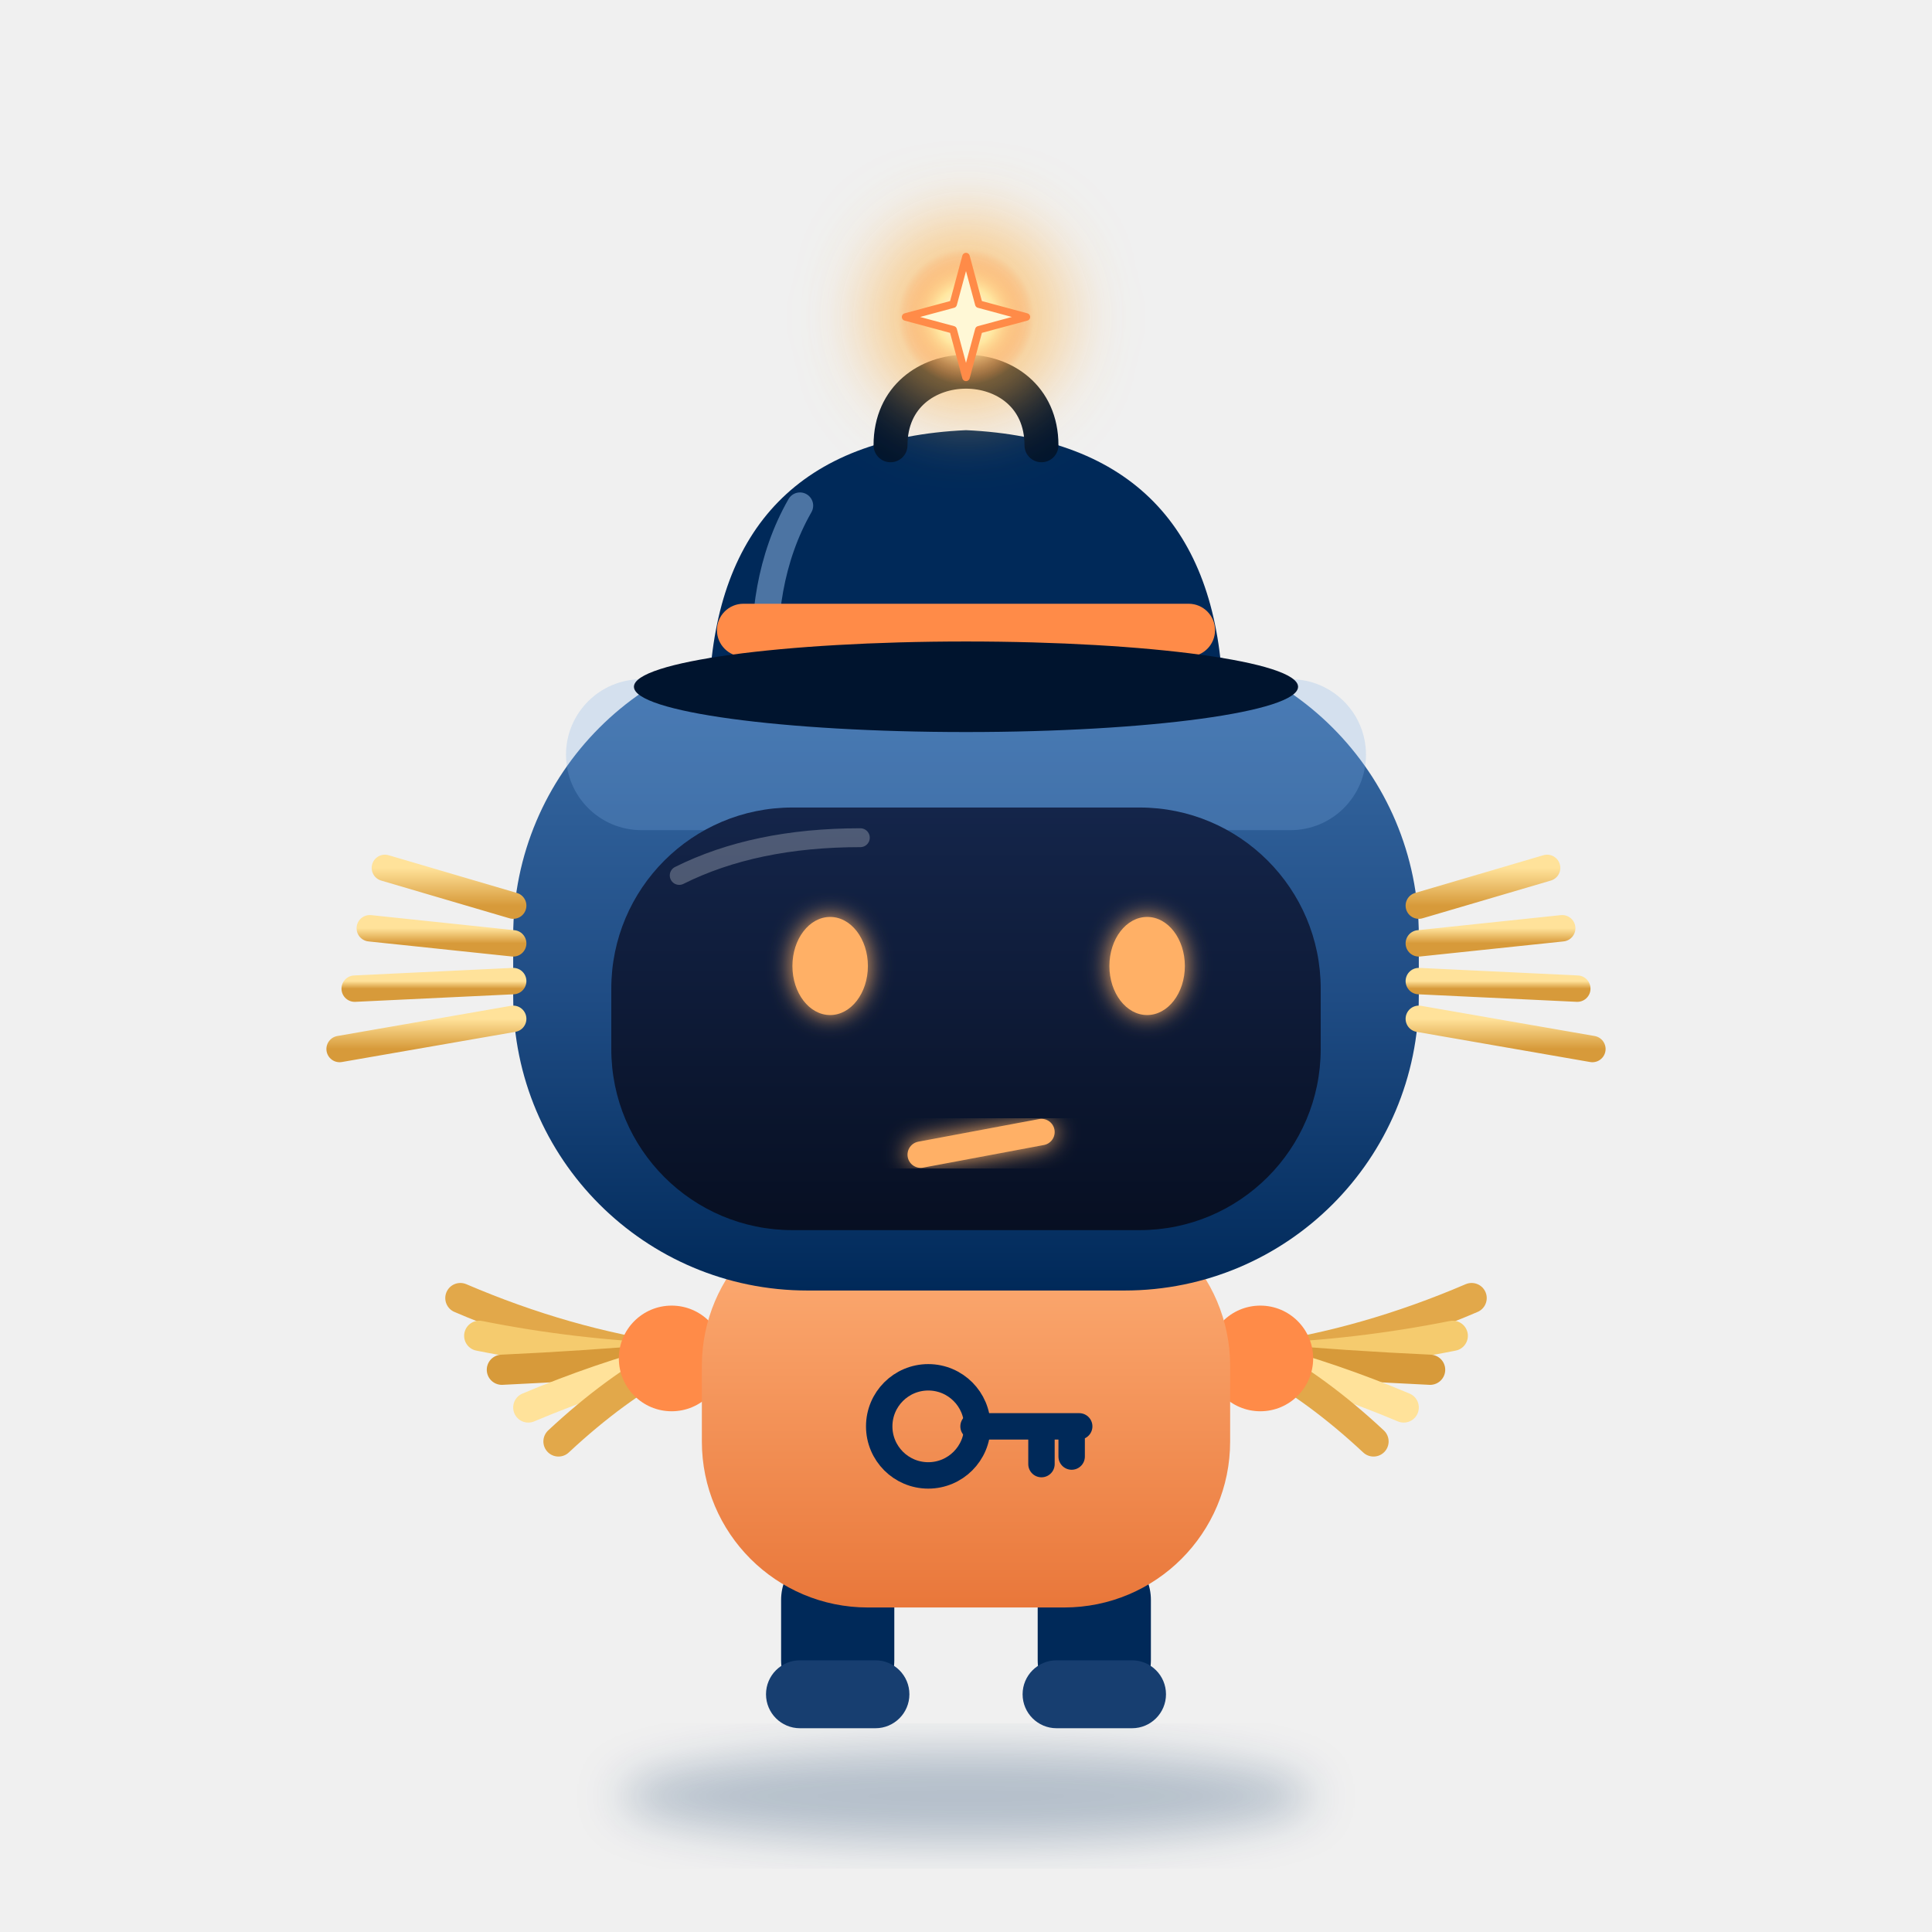
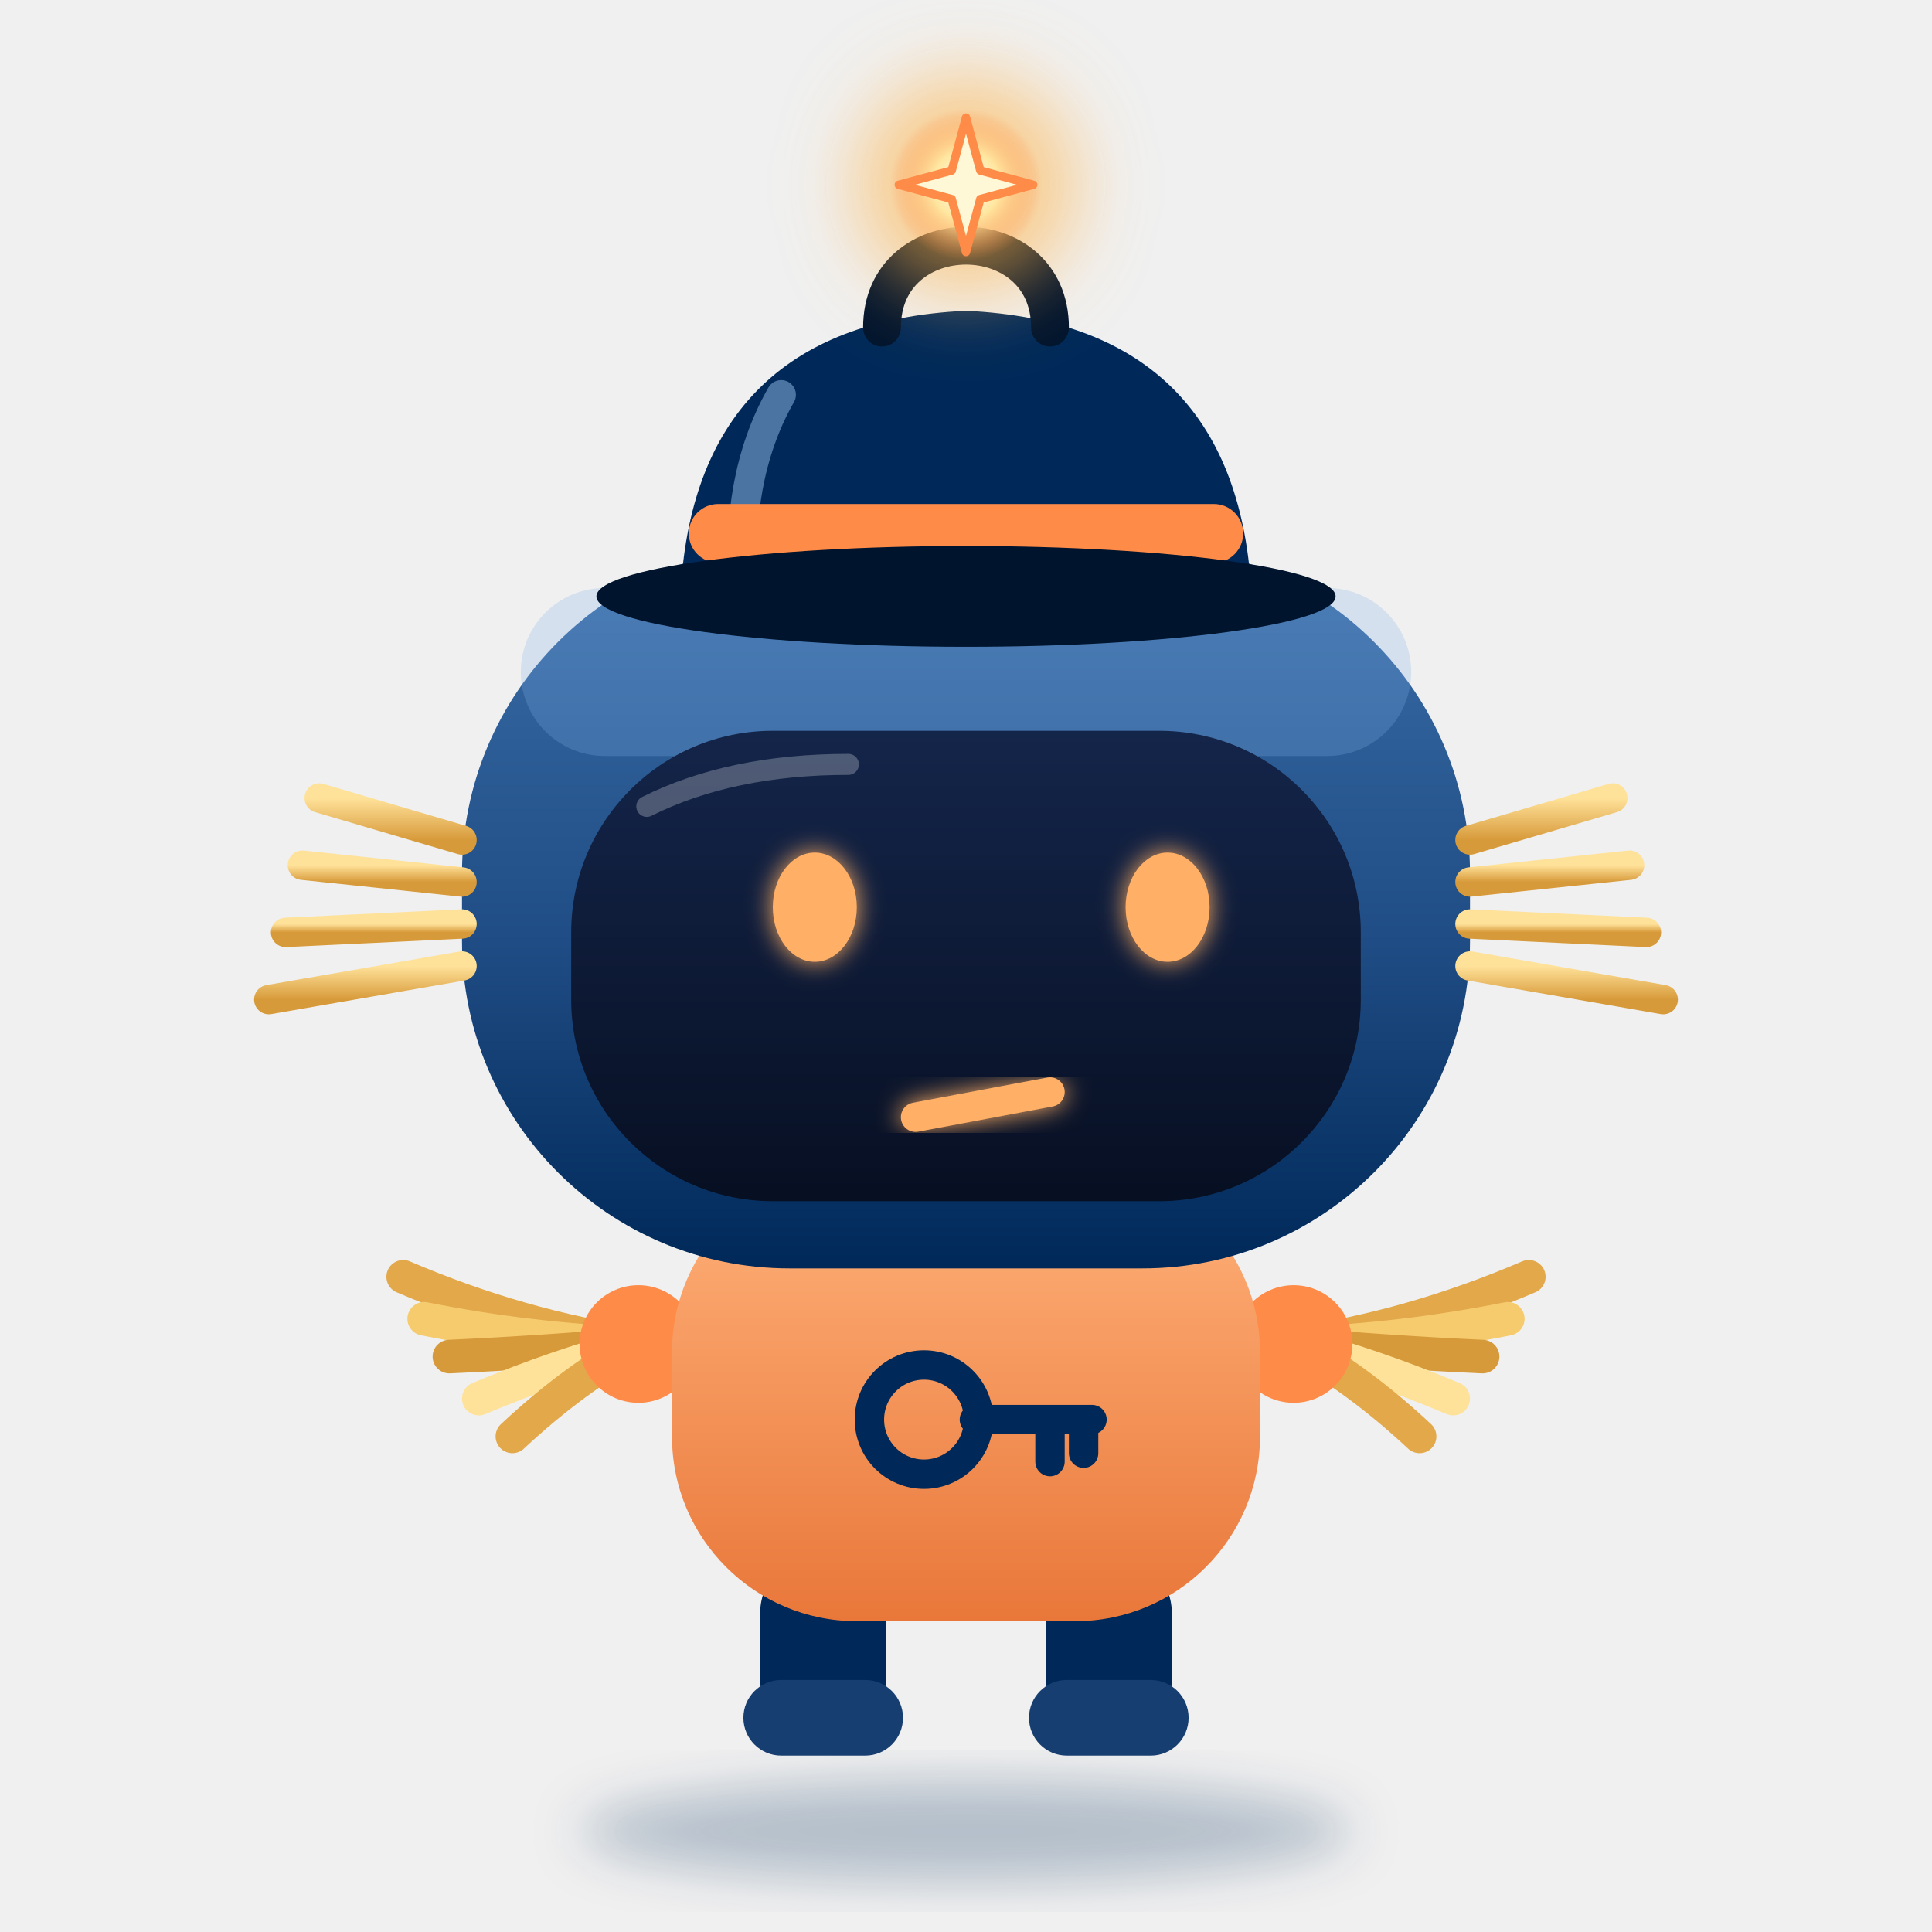
- <svg xmlns="http://www.w3.org/2000/svg" width="512" height="512" viewBox="0 0 512 512">
+ <svg xmlns="http://www.w3.org/2000/svg" width="460" height="460" viewBox="26 40 460 460">
  <defs>
    <filter id="soft" x="-30%" y="-30%" width="160%" height="160%">
      <feGaussianBlur stdDeviation="6" />
    </filter>
    <filter id="eyeglow" x="-60%" y="-60%" width="220%" height="220%">
      <feGaussianBlur stdDeviation="3" result="b" />
      <feMerge>
        <feMergeNode in="b" />
        <feMergeNode in="SourceGraphic" />
      </feMerge>
    </filter>
    <filter id="glowf" x="-80%" y="-80%" width="260%" height="260%">
      <feGaussianBlur stdDeviation="9" />
    </filter>
    <linearGradient id="shell" x1="0" y1="0" x2="0" y2="1">
      <stop offset="0" stop-color="#3B6EA8" />
      <stop offset="0.55" stop-color="#1F4C84" />
      <stop offset="1" stop-color="#002959" />
    </linearGradient>
    <linearGradient id="body" x1="0" y1="0" x2="0" y2="1">
      <stop offset="0" stop-color="#FFB27A" />
      <stop offset="1" stop-color="#E9773A" />
    </linearGradient>
    <linearGradient id="visor" x1="0" y1="0" x2="0" y2="1">
      <stop offset="0" stop-color="#14254A" />
      <stop offset="1" stop-color="#070F22" />
    </linearGradient>
    <linearGradient id="straw" x1="0" y1="0" x2="0" y2="1">
      <stop offset="0" stop-color="#FFE29A" />
      <stop offset="1" stop-color="#D79A3A" />
    </linearGradient>
    <radialGradient id="spark" cx="50%" cy="50%" r="50%">
      <stop offset="0" stop-color="#fff" />
      <stop offset="0.45" stop-color="#FFE7A0" />
      <stop offset="1" stop-color="#FF8B48" stop-opacity="0" />
    </radialGradient>
  </defs>
  <ellipse cx="256" cy="476" rx="92" ry="12" fill="#002959" opacity="0.25" filter="url(#soft)">
-     <animate attributeName="rx" values="92;78;92" dur="3s" repeatCount="indefinite" />
+     <animate attributeName="rx" values="96;64;96;96" keyTimes="0;0.4;0.75;1" dur="1.4s" repeatCount="indefinite" />
+     <animate attributeName="opacity" values="0.3;0.12;0.3;0.3" keyTimes="0;0.4;0.75;1" dur="1.4s" repeatCount="indefinite" />
  </ellipse>
  <g>
-     <animateTransform attributeName="transform" type="translate" values="0 0;0 -10;0 0" dur="3s" repeatCount="indefinite" calcMode="spline" keySplines=".45 0 .55 1;.45 0 .55 1" />
-     <rect x="207" y="410" width="30" height="44" rx="14" fill="#002959" />
-     <rect x="203" y="440" width="38" height="18" rx="9" fill="#173E70" />
-     <rect x="275" y="410" width="30" height="44" rx="14" fill="#002959" />
-     <rect x="271" y="440" width="38" height="18" rx="9" fill="#173E70" />
-     <g>
-       <path d="M178 360 Q150 356 122 344" fill="none" stroke="#E2A84A" stroke-width="8" stroke-linecap="round" />
-       <path d="M178 360 Q152 359 127 354" fill="none" stroke="#F5CB6E" stroke-width="8" stroke-linecap="round" />
-       <path d="M178 360 Q155 362 133 363" fill="none" stroke="#D79A3A" stroke-width="8" stroke-linecap="round" />
-       <path d="M178 360 Q159 365 140 373" fill="none" stroke="#FFE29A" stroke-width="8" stroke-linecap="round" />
-       <path d="M178 360 Q163 368 148 382" fill="none" stroke="#E2A84A" stroke-width="8" stroke-linecap="round" />
-       <circle cx="178" cy="360" r="14" fill="#FF8B48" />
-     </g>
-     <g>
-       <path d="M334 360 Q362 356 390 344" fill="none" stroke="#E2A84A" stroke-width="8" stroke-linecap="round" />
-       <path d="M334 360 Q360 359 385 354" fill="none" stroke="#F5CB6E" stroke-width="8" stroke-linecap="round" />
-       <path d="M334 360 Q357 362 379 363" fill="none" stroke="#D79A3A" stroke-width="8" stroke-linecap="round" />
-       <path d="M334 360 Q353 365 372 373" fill="none" stroke="#FFE29A" stroke-width="8" stroke-linecap="round" />
-       <path d="M334 360 Q349 368 364 382" fill="none" stroke="#E2A84A" stroke-width="8" stroke-linecap="round" />
-       <circle cx="334" cy="360" r="14" fill="#FF8B48" />
-     </g>
-     <rect x="186" y="318" width="140" height="108" rx="44" fill="url(#body)" />
-     <path d="M206 336 Q256 326 306 336" fill="none" stroke="#FFF1DE" stroke-width="6" stroke-linecap="round" opacity="0.6" />
-     <g transform="translate(256 378)">
-       <circle cx="-10" cy="0" r="13" fill="none" stroke="#002959" stroke-width="7" />
-       <path d="M2 0 H30 M20 0 V10 M28 0 V8" stroke="#002959" stroke-width="7" stroke-linecap="round" fill="none" />
-     </g>
-     <rect x="136" y="170" width="240" height="172" rx="78" fill="url(#shell)" />
-     <rect x="150" y="180" width="212" height="40" rx="20" fill="#7FB0E6" opacity="0.25" />
-     <path d="M136 240 L102 230" stroke="url(#straw)" stroke-width="7" stroke-linecap="round" />
-     <path d="M136 250 L98 246" stroke="url(#straw)" stroke-width="7" stroke-linecap="round" />
-     <path d="M136 260 L94 262" stroke="url(#straw)" stroke-width="7" stroke-linecap="round" />
-     <path d="M136 270 L90 278" stroke="url(#straw)" stroke-width="7" stroke-linecap="round" />
-     <path d="M376 240 L410 230" stroke="url(#straw)" stroke-width="7" stroke-linecap="round" />
-     <path d="M376 250 L414 246" stroke="url(#straw)" stroke-width="7" stroke-linecap="round" />
-     <path d="M376 260 L418 262" stroke="url(#straw)" stroke-width="7" stroke-linecap="round" />
-     <path d="M376 270 L422 278" stroke="url(#straw)" stroke-width="7" stroke-linecap="round" />
-     <rect x="162" y="214" width="188" height="112" rx="48" fill="url(#visor)" />
-     <path d="M180 232 Q200 222 228 222" fill="none" stroke="#FFFFFF" stroke-width="5" stroke-linecap="round" opacity="0.25" />
-     <g transform="translate(220 256)">
+     <animateTransform attributeName="transform" type="translate" values="0 0;0 -30;0 0;0 0" keyTimes="0;0.4;0.75;1" dur="1.4s" repeatCount="indefinite" calcMode="spline" keySplines=".2 .8 .4 1;.6 0 .8 .2;0 0 1 1" />
+     <g transform="translate(256 458)">
      <g>
-         <animateTransform attributeName="transform" type="scale" additive="sum" values="1 1;1 1;1 0.1;1 1;1 1;1 1;1 0.1;1 1;1 1" keyTimes="0;0.5;0.53;0.56;0.6;0.88;0.91;0.94;1" dur="5.5s" repeatCount="indefinite" />
-         <ellipse rx="10" ry="13" fill="#FFB066" filter="url(#eyeglow)" />
+         <animateTransform attributeName="transform" type="scale" values="1 1;0.96 1.06;1 1;1.1 0.88;1 1" keyTimes="0;0.4;0.7;0.78;1" dur="1.4s" repeatCount="indefinite" />
+         <g transform="translate(-256 -458)">
+           <rect x="207" y="410" width="30" height="44" rx="14" fill="#002959" />
+           <rect x="203" y="440" width="38" height="18" rx="9" fill="#173E70" />
+           <rect x="275" y="410" width="30" height="44" rx="14" fill="#002959" />
+           <rect x="271" y="440" width="38" height="18" rx="9" fill="#173E70" />
+           <g>
+             <animateTransform attributeName="transform" type="rotate" values="-8 178 360;14 178 360;-8 178 360" dur="1.4s" repeatCount="indefinite" />
+             <path d="M178 360 Q150 356 122 344" fill="none" stroke="#E2A84A" stroke-width="8" stroke-linecap="round" />
+             <path d="M178 360 Q152 359 127 354" fill="none" stroke="#F5CB6E" stroke-width="8" stroke-linecap="round" />
+             <path d="M178 360 Q155 362 133 363" fill="none" stroke="#D79A3A" stroke-width="8" stroke-linecap="round" />
+             <path d="M178 360 Q159 365 140 373" fill="none" stroke="#FFE29A" stroke-width="8" stroke-linecap="round" />
+             <path d="M178 360 Q163 368 148 382" fill="none" stroke="#E2A84A" stroke-width="8" stroke-linecap="round" />
+             <circle cx="178" cy="360" r="14" fill="#FF8B48" />
+           </g>
+           <g>
+             <animateTransform attributeName="transform" type="rotate" values="8 334 360;-14 334 360;8 334 360" dur="1.4s" repeatCount="indefinite" />
+             <path d="M334 360 Q362 356 390 344" fill="none" stroke="#E2A84A" stroke-width="8" stroke-linecap="round" />
+             <path d="M334 360 Q360 359 385 354" fill="none" stroke="#F5CB6E" stroke-width="8" stroke-linecap="round" />
+             <path d="M334 360 Q357 362 379 363" fill="none" stroke="#D79A3A" stroke-width="8" stroke-linecap="round" />
+             <path d="M334 360 Q353 365 372 373" fill="none" stroke="#FFE29A" stroke-width="8" stroke-linecap="round" />
+             <path d="M334 360 Q349 368 364 382" fill="none" stroke="#E2A84A" stroke-width="8" stroke-linecap="round" />
+             <circle cx="334" cy="360" r="14" fill="#FF8B48" />
+           </g>
+           <rect x="186" y="318" width="140" height="108" rx="44" fill="url(#body)" />
+           <path d="M206 336 Q256 326 306 336" fill="none" stroke="#FFF1DE" stroke-width="6" stroke-linecap="round" opacity="0.6" />
+           <g transform="translate(256 378)">
+             <circle cx="-10" cy="0" r="13" fill="none" stroke="#002959" stroke-width="7" />
+             <path d="M2 0 H30 M20 0 V10 M28 0 V8" stroke="#002959" stroke-width="7" stroke-linecap="round" fill="none" />
+           </g>
+           <g>
+             <animateTransform attributeName="transform" type="rotate" values="-7 256 300;7 256 300;-7 256 300" dur="2.8s" repeatCount="indefinite" calcMode="spline" keySplines=".45 0 .55 1;.45 0 .55 1" />
+             <rect x="136" y="170" width="240" height="172" rx="78" fill="url(#shell)" />
+             <rect x="150" y="180" width="212" height="40" rx="20" fill="#7FB0E6" opacity="0.25" />
+             <path d="M136 240 L102 230" stroke="url(#straw)" stroke-width="7" stroke-linecap="round" />
+             <path d="M136 250 L98 246" stroke="url(#straw)" stroke-width="7" stroke-linecap="round" />
+             <path d="M136 260 L94 262" stroke="url(#straw)" stroke-width="7" stroke-linecap="round" />
+             <path d="M136 270 L90 278" stroke="url(#straw)" stroke-width="7" stroke-linecap="round" />
+             <path d="M376 240 L410 230" stroke="url(#straw)" stroke-width="7" stroke-linecap="round" />
+             <path d="M376 250 L414 246" stroke="url(#straw)" stroke-width="7" stroke-linecap="round" />
+             <path d="M376 260 L418 262" stroke="url(#straw)" stroke-width="7" stroke-linecap="round" />
+             <path d="M376 270 L422 278" stroke="url(#straw)" stroke-width="7" stroke-linecap="round" />
+             <rect x="162" y="214" width="188" height="112" rx="48" fill="url(#visor)" />
+             <path d="M180 232 Q200 222 228 222" fill="none" stroke="#FFFFFF" stroke-width="5" stroke-linecap="round" opacity="0.25" />
+             <g transform="translate(220 256)">
+               <g>
+                 <animateTransform attributeName="transform" type="scale" additive="sum" values="1 1;1 1;1 0.1;1 1;1 1;1 1;1 0.1;1 1;1 1" keyTimes="0;0.5;0.53;0.56;0.6;0.88;0.91;0.94;1" dur="5.5s" repeatCount="indefinite" />
+                 <ellipse rx="10" ry="13" fill="#FFB066" filter="url(#eyeglow)" />
+               </g>
+             </g>
+             <g transform="translate(304 256)">
+               <g>
+                 <animateTransform attributeName="transform" type="scale" additive="sum" values="1 1;1 1;1 0.1;1 1;1 1;1 1;1 0.1;1 1;1 1" keyTimes="0;0.5;0.53;0.56;0.6;0.88;0.91;0.94;1" dur="5.5s" repeatCount="indefinite" />
+                 <ellipse rx="10" ry="13" fill="#FFB066" filter="url(#eyeglow)" />
+               </g>
+             </g>
+             <path d="M244 306 L276 300" fill="none" stroke="#FFB066" stroke-width="7" stroke-linecap="round" filter="url(#eyeglow)" />
+             <path d="M188 182 C190 140 212 116 256 114 C300 116 322 140 324 182 Z" fill="#002959" />
+             <path d="M212 134 C204 148 202 164 203 178" fill="none" stroke="#7FA6D3" stroke-width="7" stroke-linecap="round" opacity="0.6" />
+             <rect x="190" y="160" width="132" height="14" rx="7" fill="#FF8B48" />
+             <ellipse cx="256" cy="182" rx="88" ry="12" fill="#00142E" />
+             <path d="M236 118 C236 92 276 92 276 118" fill="none" stroke="#00142E" stroke-width="9" stroke-linecap="round" />
+             <circle cx="256" cy="84" r="26" fill="#FFB347" opacity="0.6" filter="url(#glowf)">
+               <animate attributeName="opacity" values="0.35;0.9;0.35" dur="1.8s" repeatCount="indefinite" />
+             </circle>
+             <circle cx="256" cy="84" r="18" fill="url(#spark)" />
+             <path d="M256.0 68.0 L259.4 80.6 L272.0 84.0 L259.4 87.4 L256.0 100.0 L252.6 87.4 L240.0 84.0 L252.6 80.6 Z" fill="#FFF8D6" stroke="#FF8B48" stroke-width="2" stroke-linejoin="round" />
+           </g>
+           <circle cx="392" cy="168" r="8" fill="#EEF3FA" stroke="#B9C7DA" stroke-width="2" opacity="0">
+             <animate attributeName="opacity" values="0;1;1;0" keyTimes="0;0.1;0.8;1" dur="3.6s" repeatCount="indefinite" />
+           </circle>
+           <circle cx="412" cy="136" r="12" fill="#EEF3FA" stroke="#B9C7DA" stroke-width="2" opacity="0">
+             <animate attributeName="opacity" values="0;1;1;0" keyTimes="0;0.3;0.8;1" dur="3.6s" repeatCount="indefinite" />
+           </circle>
+           <circle cx="440" cy="96" r="22" fill="#EEF3FA" stroke="#B9C7DA" stroke-width="2" opacity="0">
+             <animate attributeName="opacity" values="0;1;1;0" keyTimes="0;0.5;0.8;1" dur="3.6s" repeatCount="indefinite" />
+           </circle>
+         </g>
      </g>
    </g>
-     <g transform="translate(304 256)">
-       <g>
-         <animateTransform attributeName="transform" type="scale" additive="sum" values="1 1;1 1;1 0.1;1 1;1 1;1 1;1 0.1;1 1;1 1" keyTimes="0;0.5;0.53;0.56;0.6;0.88;0.91;0.94;1" dur="5.5s" repeatCount="indefinite" />
-         <ellipse rx="10" ry="13" fill="#FFB066" filter="url(#eyeglow)" />
-       </g>
-     </g>
-     <path d="M244 306 L276 300" fill="none" stroke="#FFB066" stroke-width="7" stroke-linecap="round" filter="url(#eyeglow)" />
-     <path d="M188 182 C190 140 212 116 256 114 C300 116 322 140 324 182 Z" fill="#002959" />
-     <path d="M212 134 C204 148 202 164 203 178" fill="none" stroke="#7FA6D3" stroke-width="7" stroke-linecap="round" opacity="0.6" />
-     <rect x="190" y="160" width="132" height="14" rx="7" fill="#FF8B48" />
-     <ellipse cx="256" cy="182" rx="88" ry="12" fill="#00142E" />
-     <path d="M236 118 C236 92 276 92 276 118" fill="none" stroke="#00142E" stroke-width="9" stroke-linecap="round" />
-     <circle cx="256" cy="84" r="26" fill="#FFB347" opacity="0.6" filter="url(#glowf)">
-       <animate attributeName="opacity" values="0.35;0.9;0.35" dur="1.8s" repeatCount="indefinite" />
-     </circle>
-     <circle cx="256" cy="84" r="18" fill="url(#spark)" />
-     <path d="M256.0 68.0 L259.4 80.6 L272.0 84.0 L259.4 87.4 L256.0 100.0 L252.6 87.4 L240.0 84.0 L252.6 80.6 Z" fill="#FFF8D6" stroke="#FF8B48" stroke-width="2" stroke-linejoin="round" />
-     <circle cx="392" cy="168" r="8" fill="#EEF3FA" stroke="#B9C7DA" stroke-width="2" opacity="0">
-       <animate attributeName="opacity" values="0;1;1;0" keyTimes="0;0.1;0.8;1" dur="3.6s" repeatCount="indefinite" />
-     </circle>
-     <circle cx="412" cy="136" r="12" fill="#EEF3FA" stroke="#B9C7DA" stroke-width="2" opacity="0">
-       <animate attributeName="opacity" values="0;1;1;0" keyTimes="0;0.3;0.8;1" dur="3.6s" repeatCount="indefinite" />
-     </circle>
-     <circle cx="440" cy="96" r="22" fill="#EEF3FA" stroke="#B9C7DA" stroke-width="2" opacity="0">
-       <animate attributeName="opacity" values="0;1;1;0" keyTimes="0;0.5;0.8;1" dur="3.6s" repeatCount="indefinite" />
-     </circle>
  </g>
</svg>
